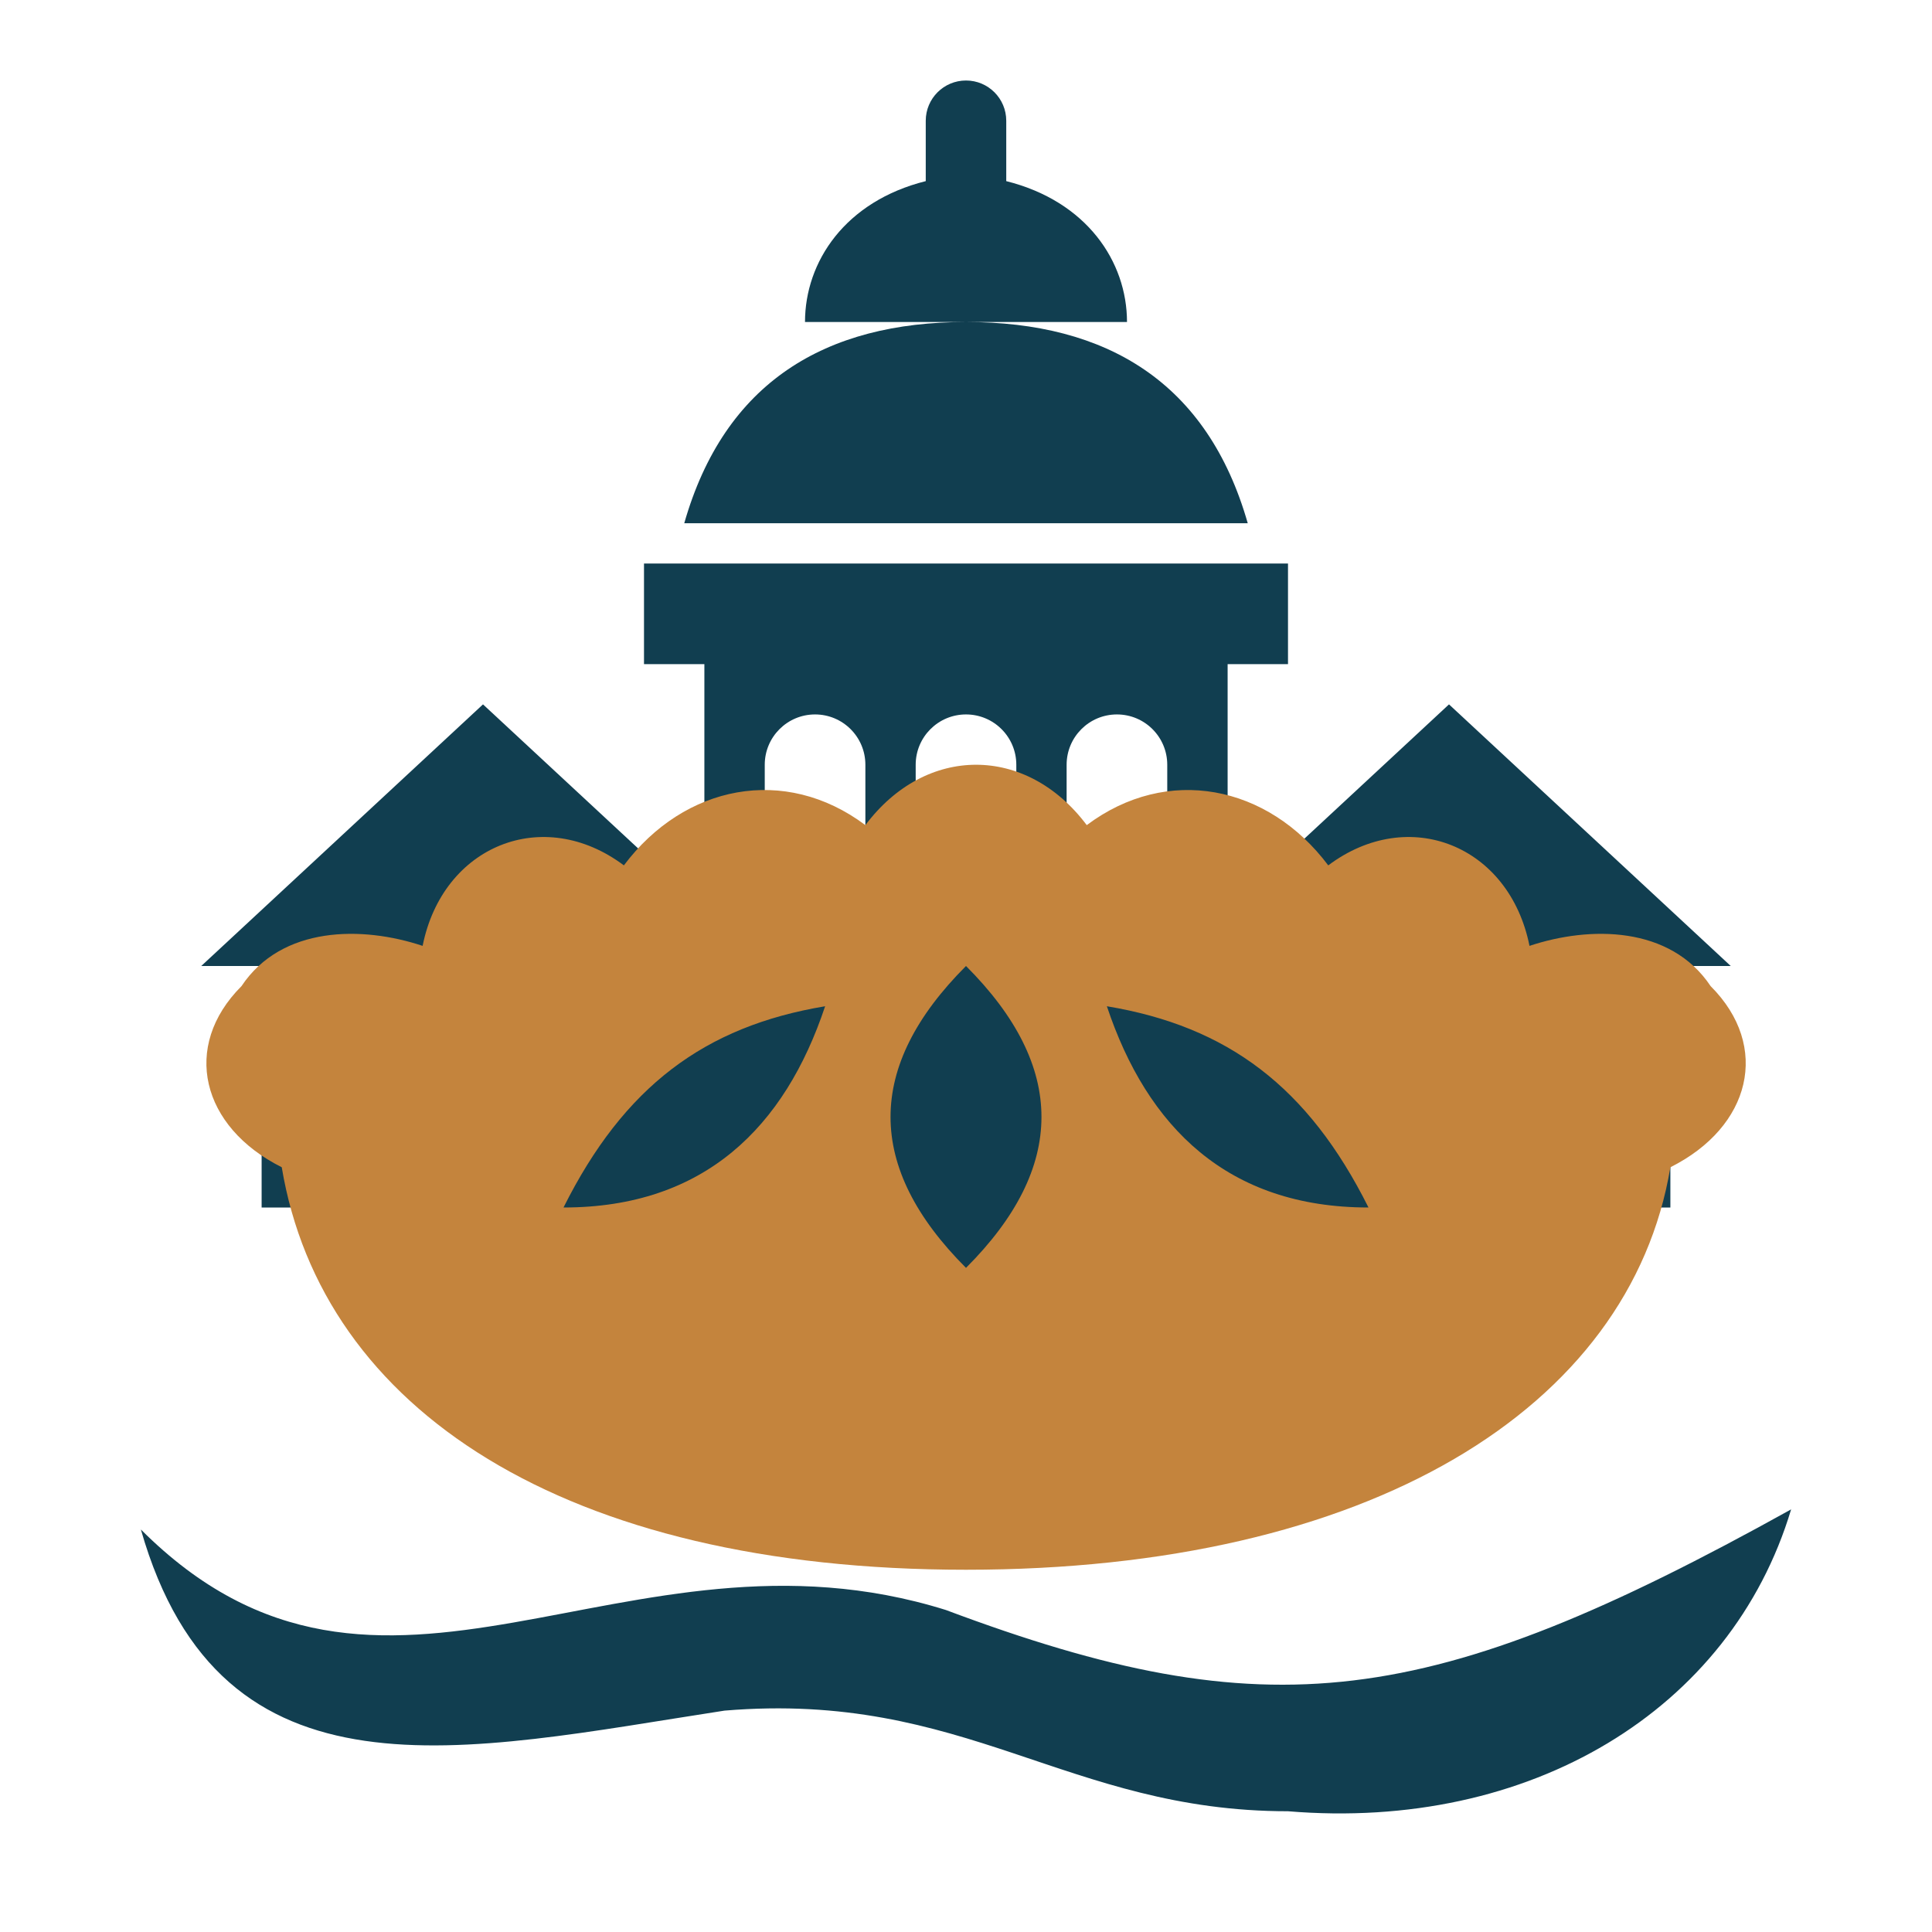
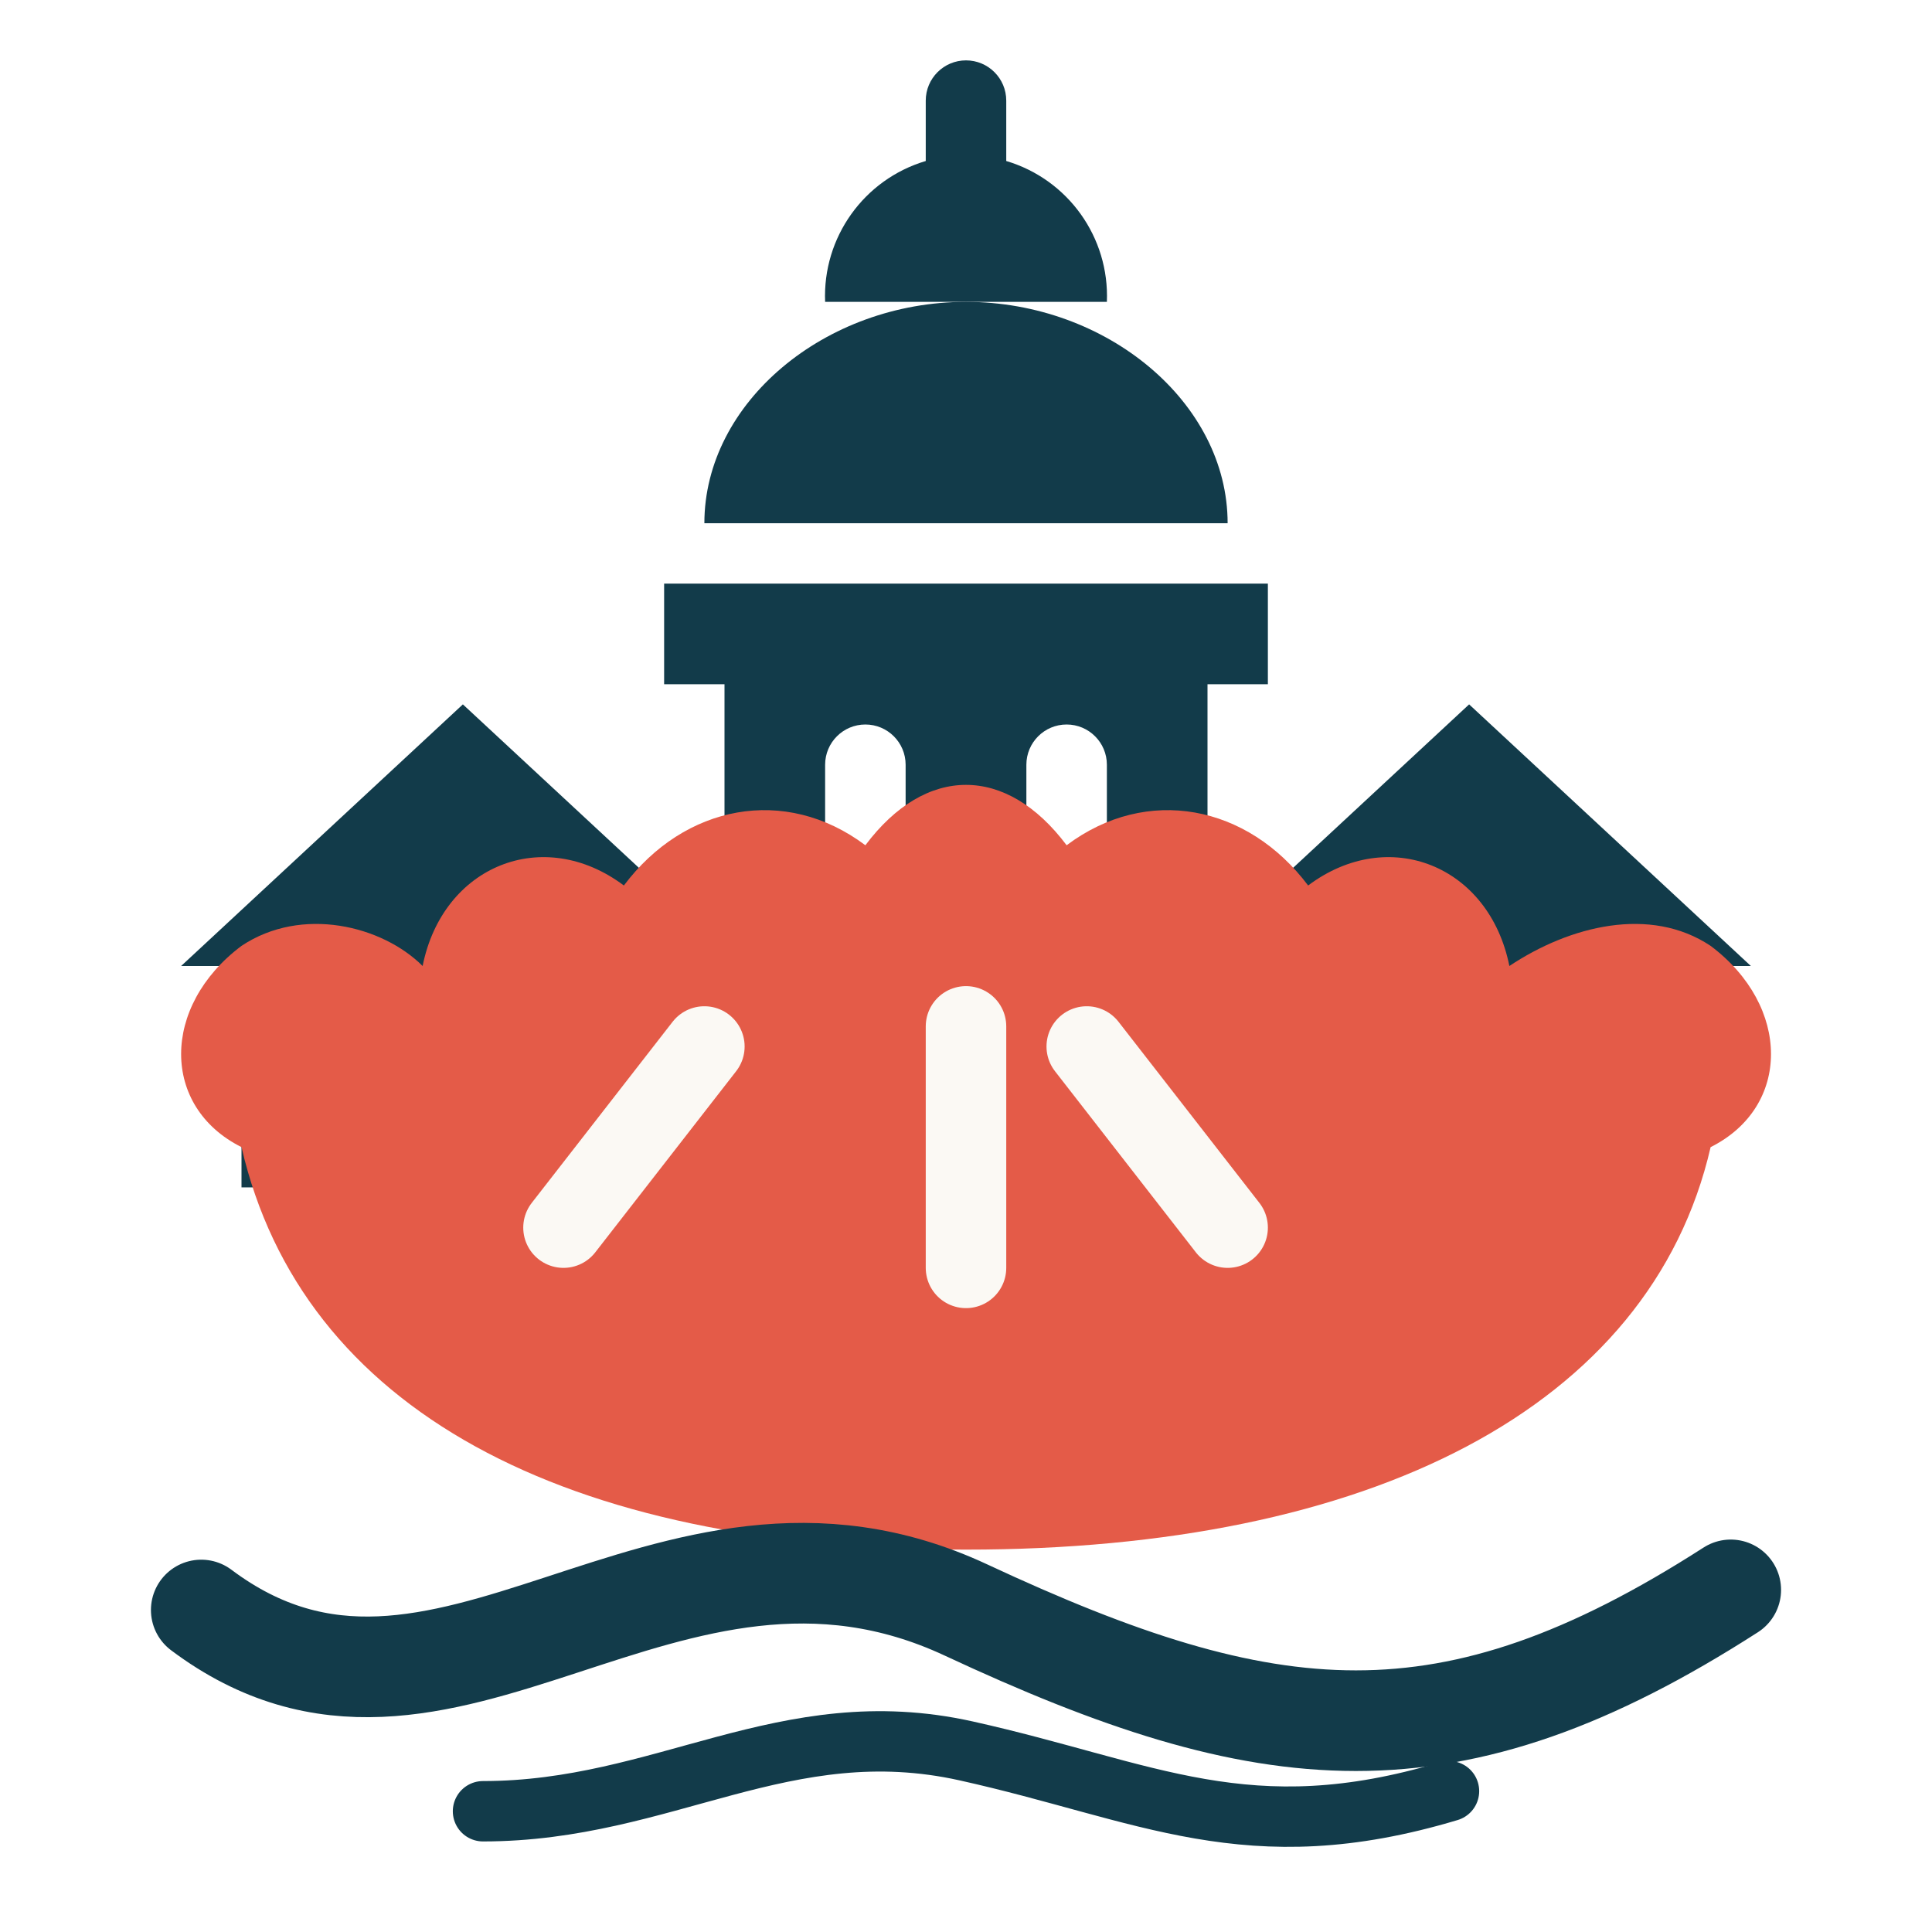
<svg xmlns="http://www.w3.org/2000/svg" viewBox="0 0 96 96" fill="none">
-   <g fill="#113e50">
-     <path d="M46 9V6a2 2 0 0 1 4 0v3c4 1 6 4 6 7H40c0-3 2-6 6-7Zm-12 17c2-7 7-10 14-10s12 3 14 10H34Z" />
-     <path fill-rule="evenodd" d="M32 28h32v5h-3v14h-6v11H41V47h-6V33h-3v-5Zm6 15h5v-5a2.5 2.5 0 0 0-5 0v5Zm7.5 0h5v-5a2.5 2.5 0 0 0-5 0v5Zm7.5 0h5v-5a2.5 2.5 0 0 0-5 0v5Z" />
-     <path fill-rule="evenodd" d="m10 48 14-13 14 13v12H13V48Zm12 7h5v-5a2.5 2.5 0 0 0-5 0v5Zm36-7 14-13 14 13h-3v12H58V48Zm11 7h5v-5a2.5 2.5 0 0 0-5 0v5Z" />
+   <g fill="#123B4A">
+     <path d="M46 8V5a2 2 0 0 1 4 0v3a7 7 0 0 1 5 7H41a7 7 0 0 1 5-7Z" />
+     <path d="M35 26c0-6 6-11 13-11s13 5 13 11H35Z" />
+     <path fill-rule="evenodd" d="M33 29h30v5h-3v18H36V34h-3v-5Zm8 14h4v-5a2 2 0 0 0-4 0v5Zm10 0h4v-5a2 2 0 0 0-4 0v5Z" />
+     <path fill-rule="evenodd" d="m9 48 14-13 14 13v11H12V48Zm12 7h5v-5a2.5 2.5 0 0 0-5 0v5Zm38-7 14-13 14 13h-3v11H59V48Zm11 7h5v-5a2.5 2.5 0 0 0-5 0v5Z" />
  </g>
-   <path fill="#c4843d" d="M14 58c-4-2-5-6-2-9 2-3 6-3 9-2 1-5 6-7 10-4 3-4 8-5 12-2 3-4 8-4 11 0 4-3 9-2 12 2 4-3 9-1 10 4 3-1 7-1 9 2 3 3 2 7-2 9-2 12-15 20-35 20S16 70 14 58Z" />
-   <g fill="#113e50">
-     <path d="M28 60c3-6 7-9 13-10-2 6-6 10-13 10Zm20-12c5 5 5 10 0 15-5-5-5-10 0-15Zm7 2c6 1 10 4 13 10-7 0-11-4-13-10Z" />
-     <path d="M7 76c12 12 24-1 40 4 16 6 24 5 42-5-3 10-13 16-25 15-11 0-16-6-28-5C23 87 11 90 7 76Z" />
+   <path fill="#E45B48" d="M12 57c-4-2-4-7 0-10 3-2 7-1 9 1 1-5 6-7 10-4 3-4 8-5 12-2 3-4 7-4 10 0 4-3 9-2 12 2 4-3 9-1 10 4 3-2 7-3 10-1 4 3 4 8 0 10-3 13-17 20-37 20s-33-7-36-20Z" />
+   <g stroke="#FBF9F4" stroke-width="4" stroke-linecap="round">
+     <path d="m28 61 7-9m13 11V51m13 10-7-9" />
  </g>
+   <path d="M10 80c12 9 23-7 38 0s24 8 38-1" stroke="#123B4A" stroke-width="5" stroke-linecap="round" />
+   <path d="M24 90c9 0 15-5 24-3s14 5 24 2" stroke="#123B4A" stroke-width="3" stroke-linecap="round" />
</svg>
